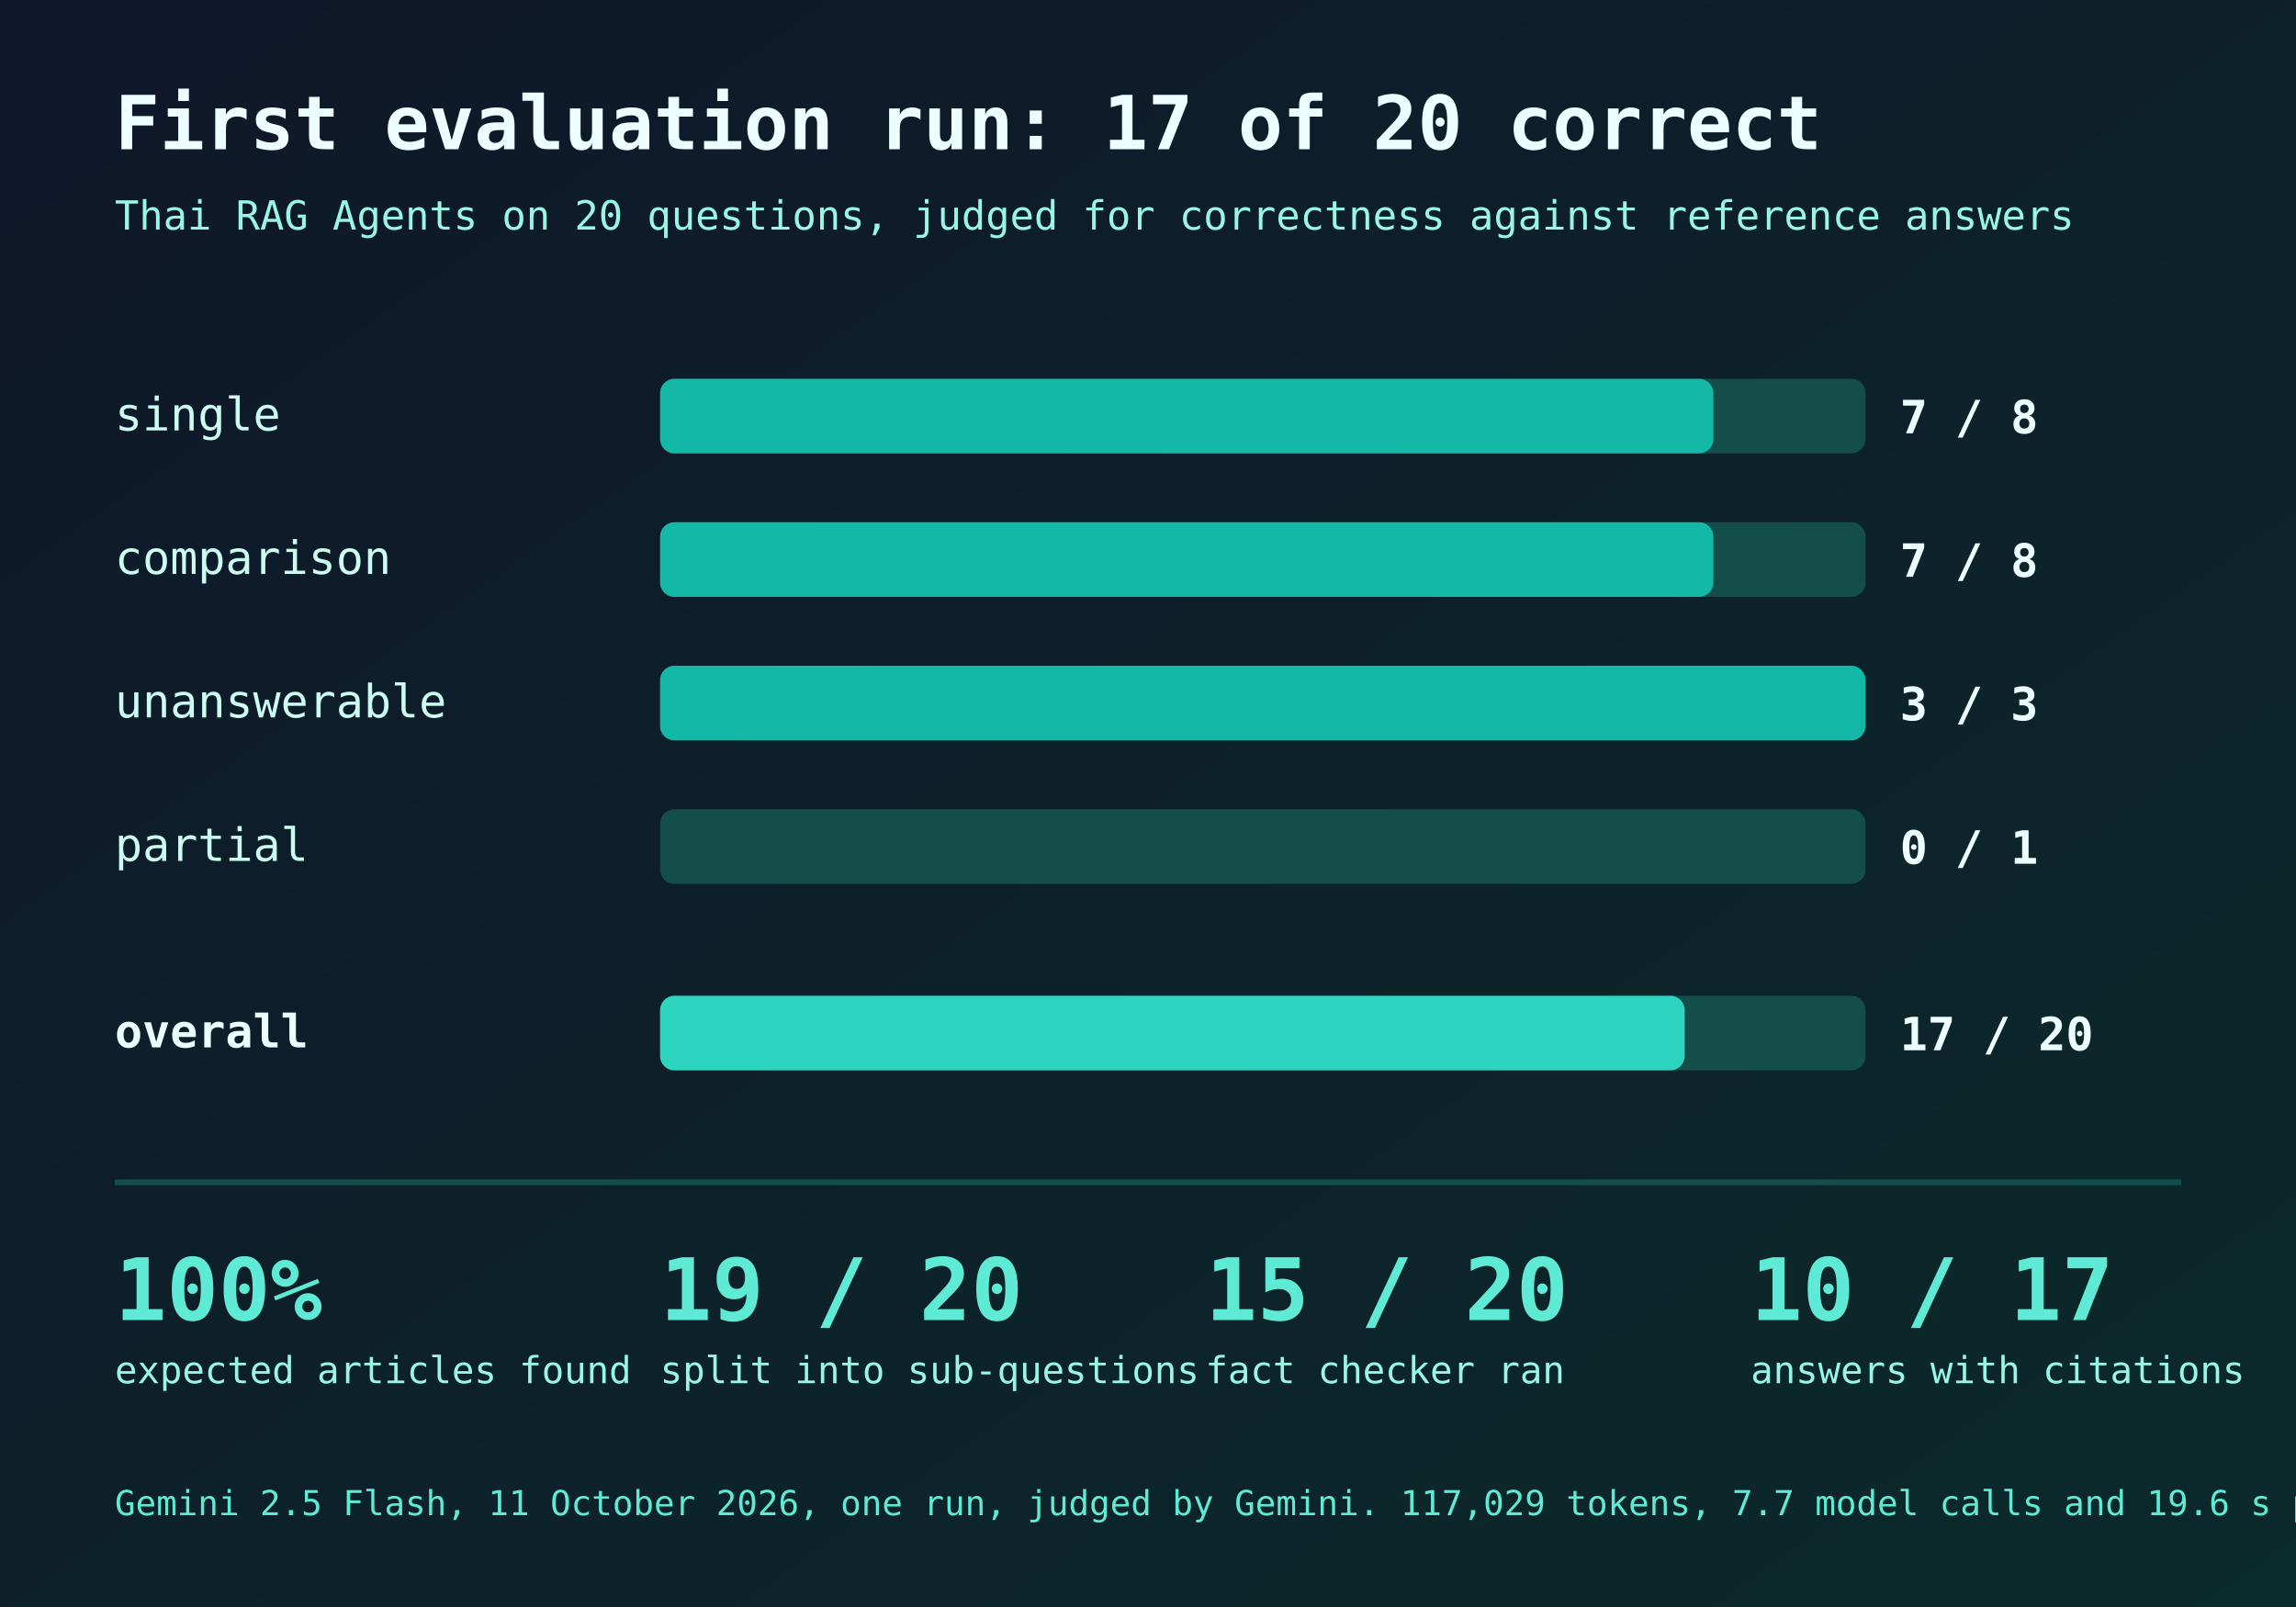
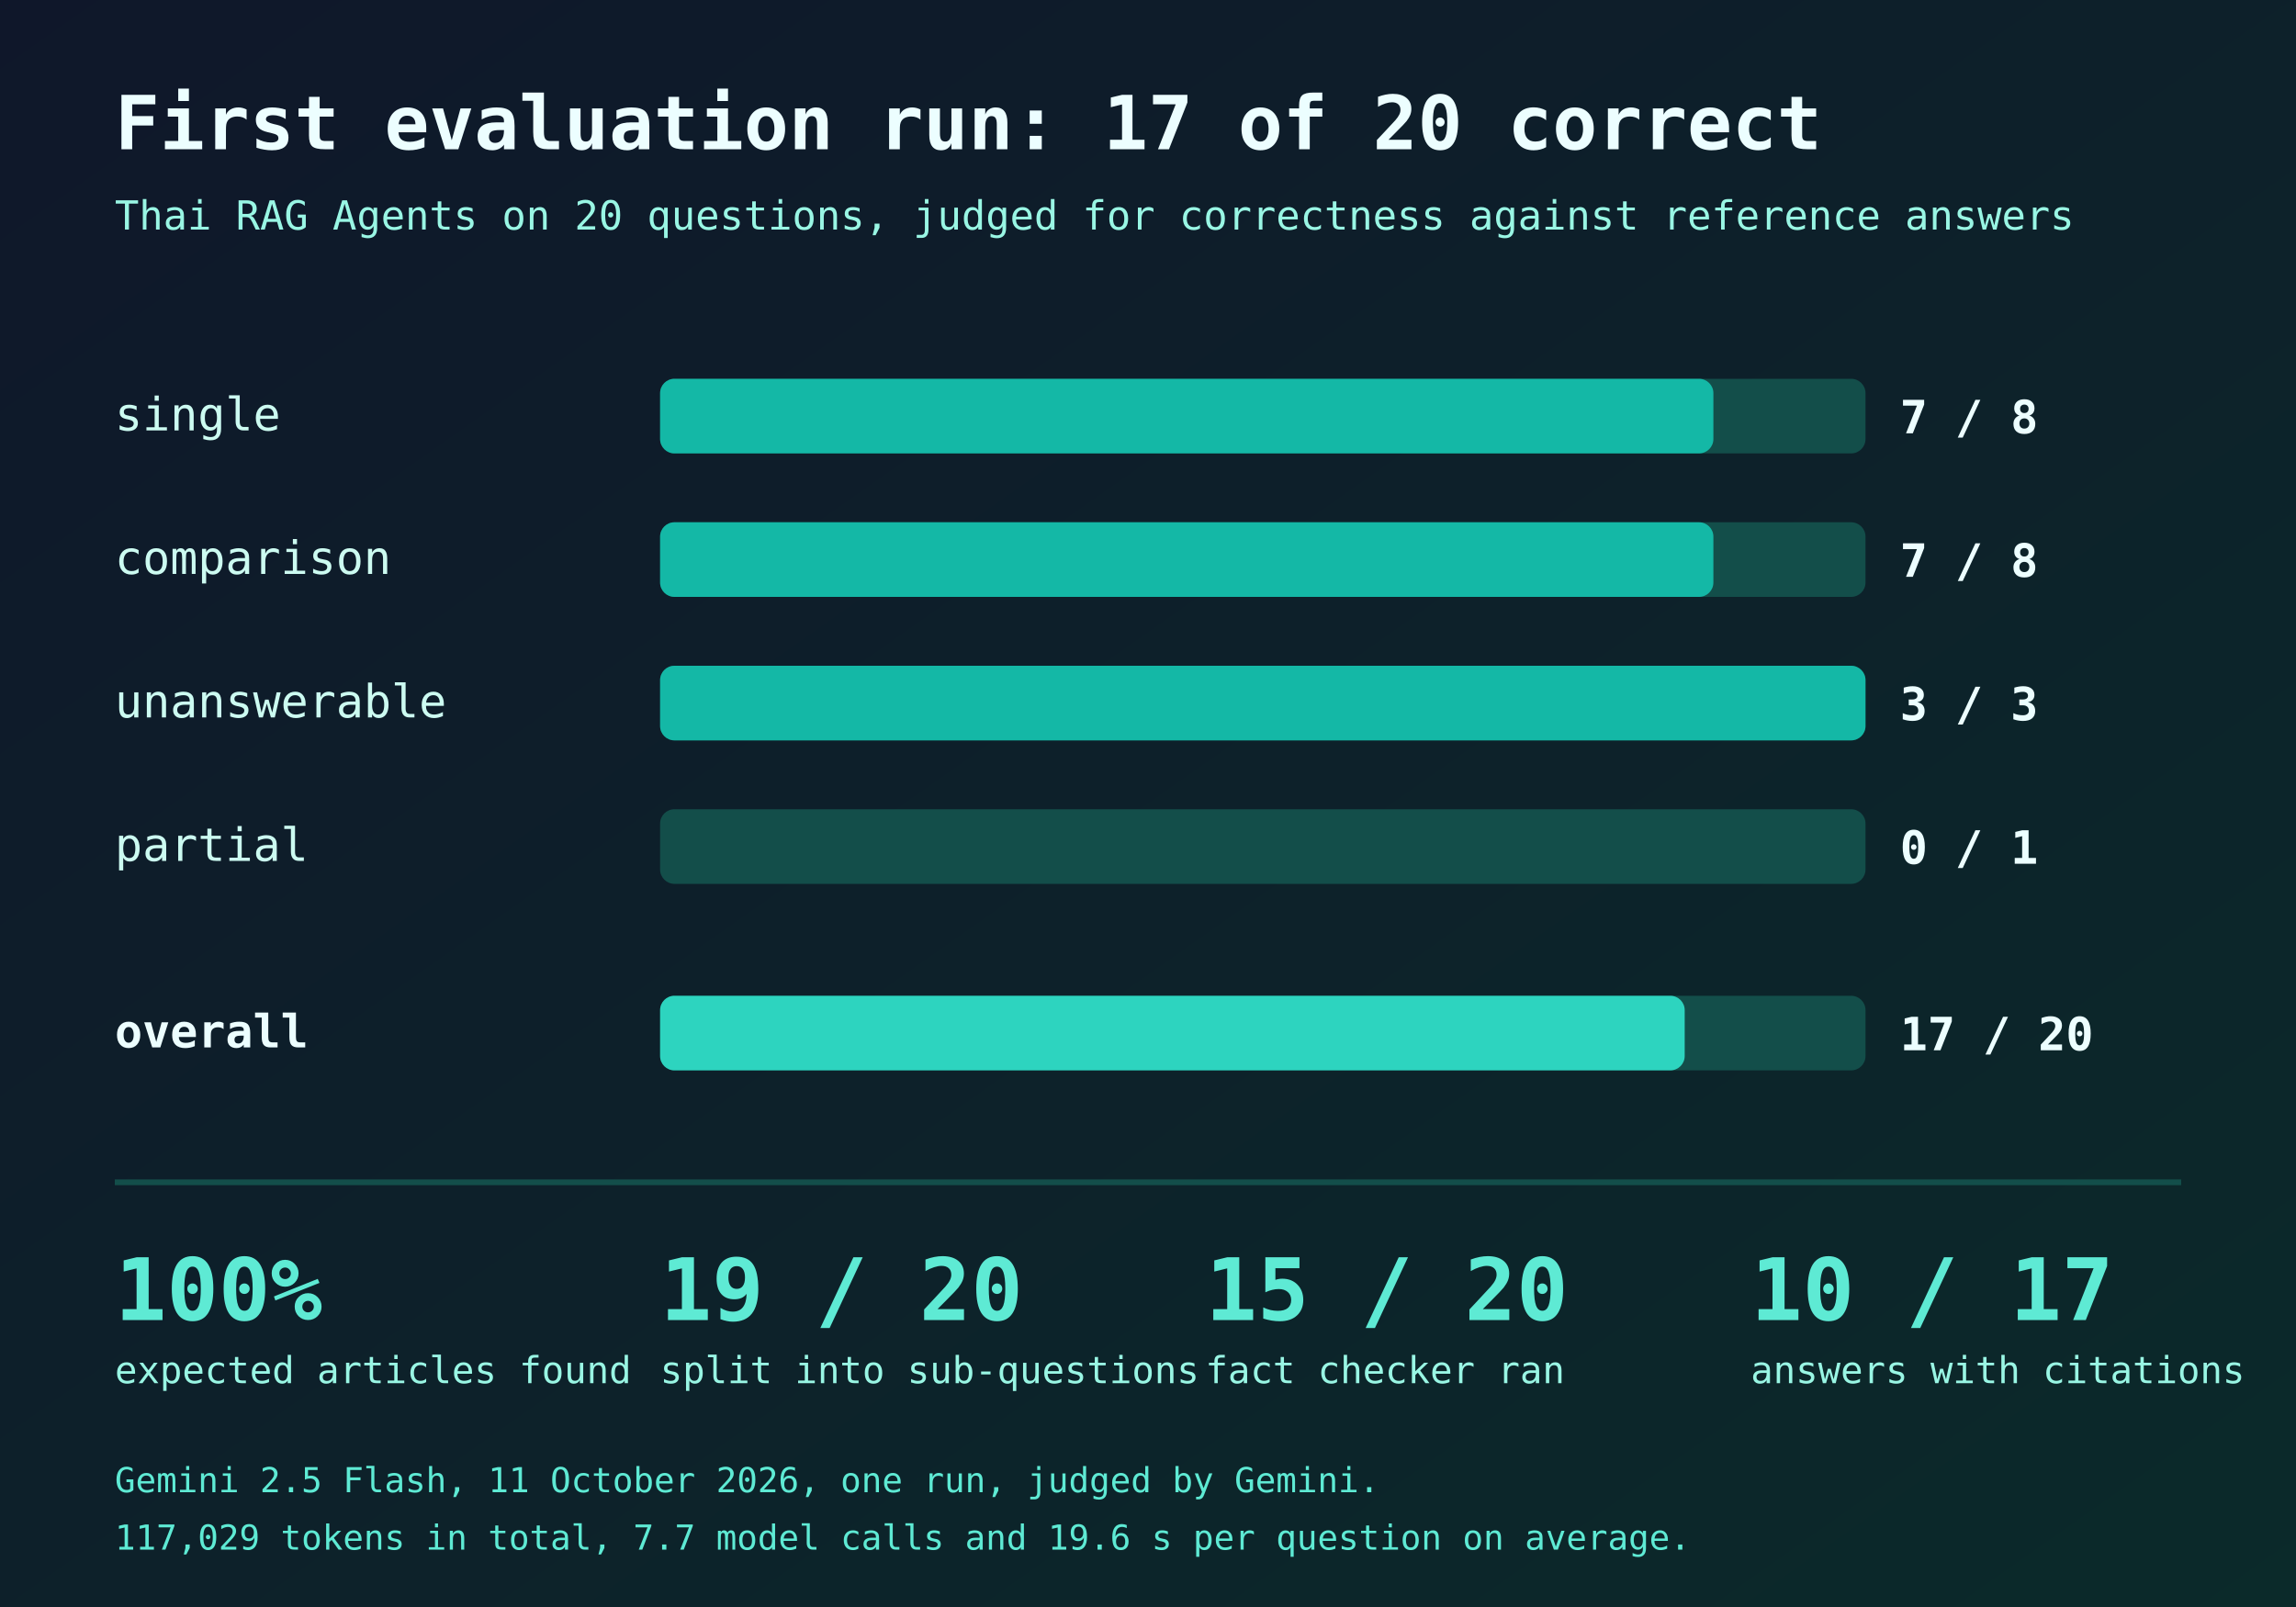
<svg xmlns="http://www.w3.org/2000/svg" viewBox="0 0 800 560" font-family="monospace">
  <defs>
    <linearGradient id="bg" x1="0" y1="0" x2="1" y2="1">
      <stop offset="0%" stop-color="#0f172a" />
      <stop offset="100%" stop-color="#0b2a2a" />
    </linearGradient>
  </defs>
  <rect width="800" height="560" fill="url(#bg)" />
  <text x="40" y="52" font-size="26" font-weight="700" fill="#ecfeff">First evaluation run: 17 of 20 correct</text>
  <text x="40" y="80" font-size="14" fill="#99f6e4">Thai RAG Agents on 20 questions, judged for correctness against reference answers</text>
  <g font-size="16" fill="#ccfbf1">
    <text x="40" y="150">single</text>
    <text x="40" y="200">comparison</text>
    <text x="40" y="250">unanswerable</text>
    <text x="40" y="300">partial</text>
    <text x="40" y="365" font-weight="700" fill="#ecfeff">overall</text>
  </g>
  <g fill="#134e4a">
    <rect x="230" y="132" width="420" height="26" rx="5" />
    <rect x="230" y="182" width="420" height="26" rx="5" />
    <rect x="230" y="232" width="420" height="26" rx="5" />
    <rect x="230" y="282" width="420" height="26" rx="5" />
    <rect x="230" y="347" width="420" height="26" rx="5" />
  </g>
  <g fill="#14b8a6">
    <rect x="230" y="132" width="367" height="26" rx="5" />
    <rect x="230" y="182" width="367" height="26" rx="5" />
    <rect x="230" y="232" width="420" height="26" rx="5" />
    <rect x="230" y="347" width="357" height="26" rx="5" fill="#2dd4bf" />
  </g>
  <g font-size="16" fill="#ecfeff" font-weight="700">
    <text x="662" y="151">7 / 8</text>
    <text x="662" y="201">7 / 8</text>
    <text x="662" y="251">3 / 3</text>
    <text x="662" y="301">0 / 1</text>
    <text x="662" y="366">17 / 20</text>
  </g>
  <line x1="40" y1="412" x2="760" y2="412" stroke="#134e4a" stroke-width="2" />
  <g font-size="30" font-weight="700" fill="#5eead4">
    <text x="40" y="460">100%</text>
    <text x="230" y="460">19 / 20</text>
    <text x="420" y="460">15 / 20</text>
    <text x="610" y="460">10 / 17</text>
  </g>
  <g font-size="13" fill="#99f6e4">
    <text x="40" y="482">expected articles found</text>
    <text x="230" y="482">split into sub-questions</text>
    <text x="420" y="482">fact checker ran</text>
    <text x="610" y="482">answers with citations</text>
  </g>
-   <text x="40" y="528" font-size="12" fill="#5eead4">Gemini 2.5 Flash, 11 October 2026, one run, judged by Gemini. 117,029 tokens, 7.7 model calls and 19.6 s per question on average.</text>
+   <text x="40" y="520" font-size="12" fill="#5eead4">Gemini 2.5 Flash, 11 October 2026, one run, judged by Gemini.</text>
+   <text x="40" y="540" font-size="12" fill="#5eead4">117,029 tokens in total, 7.7 model calls and 19.6 s per question on average.</text>
</svg>
